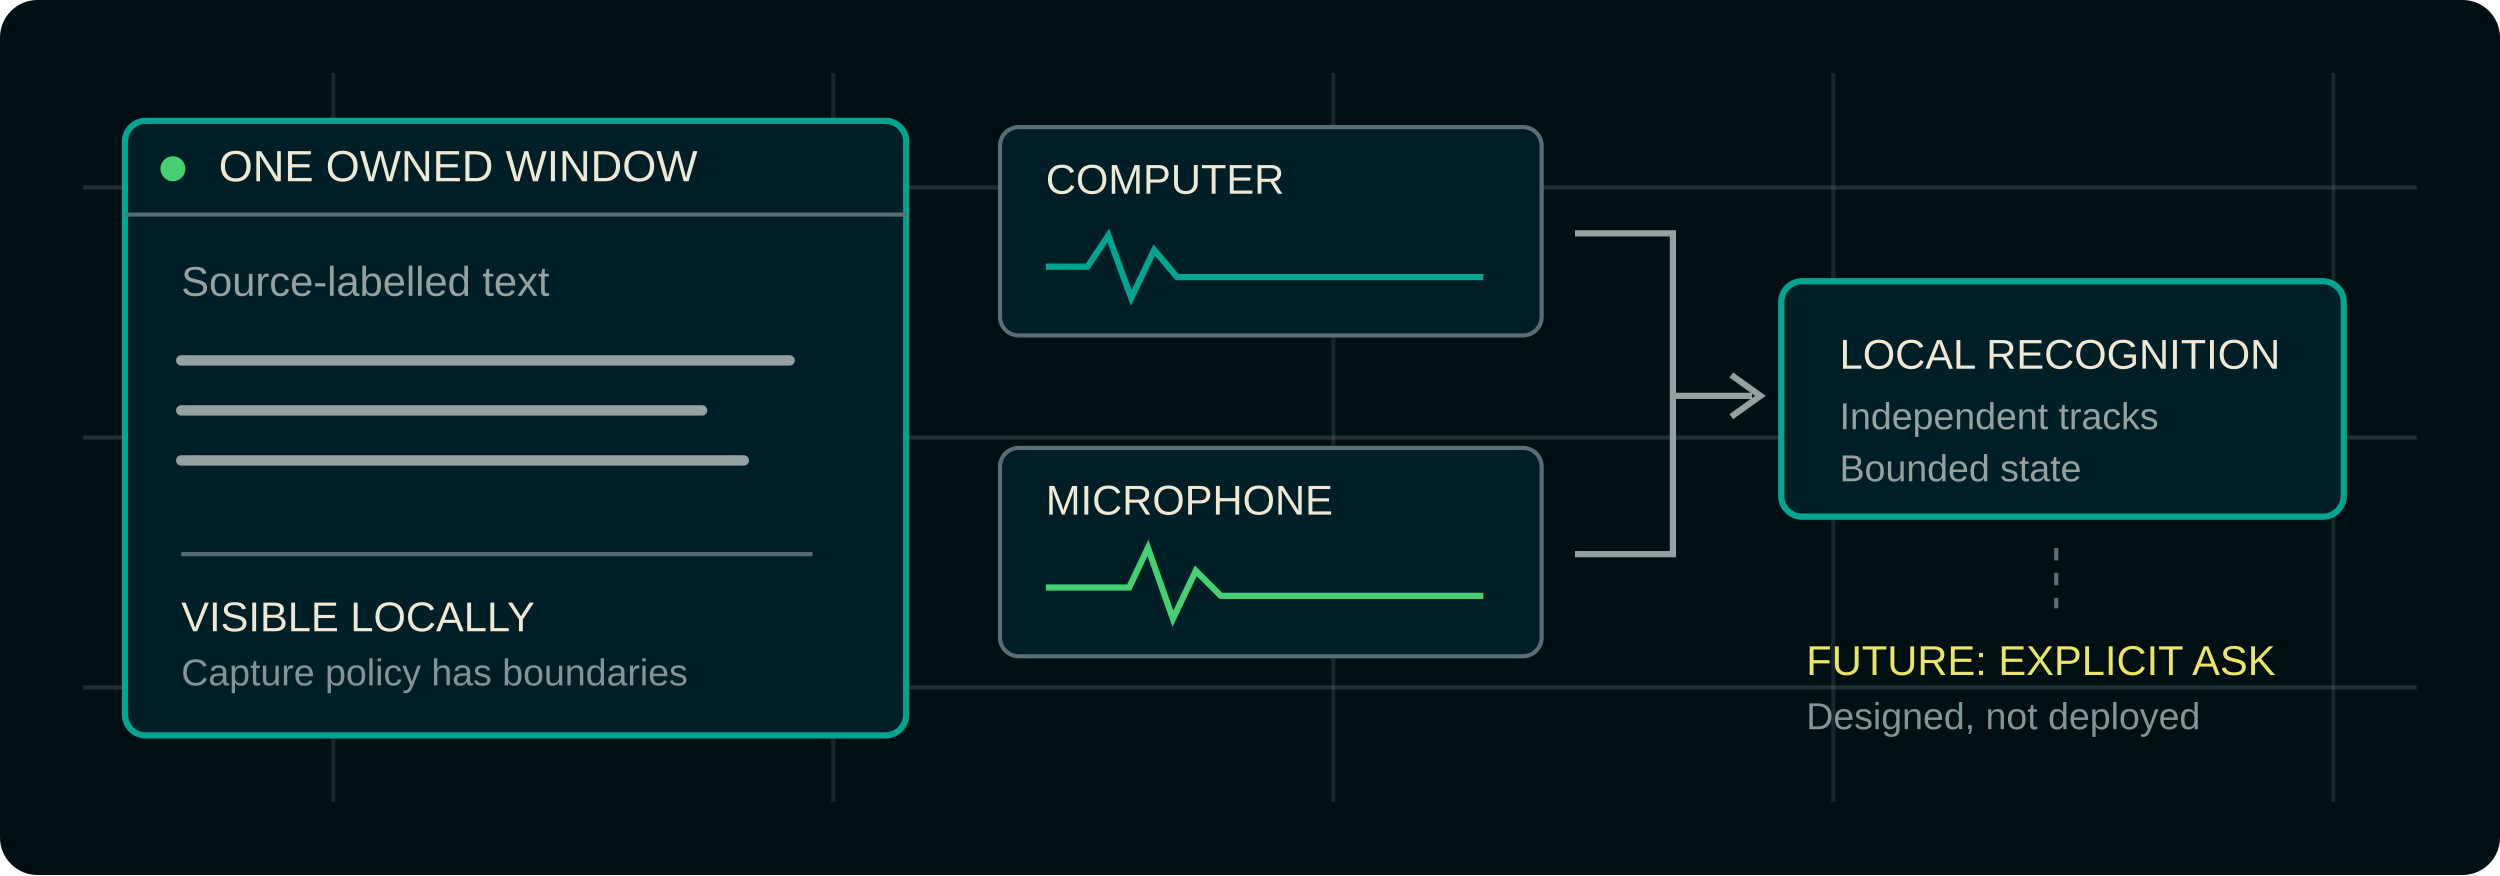
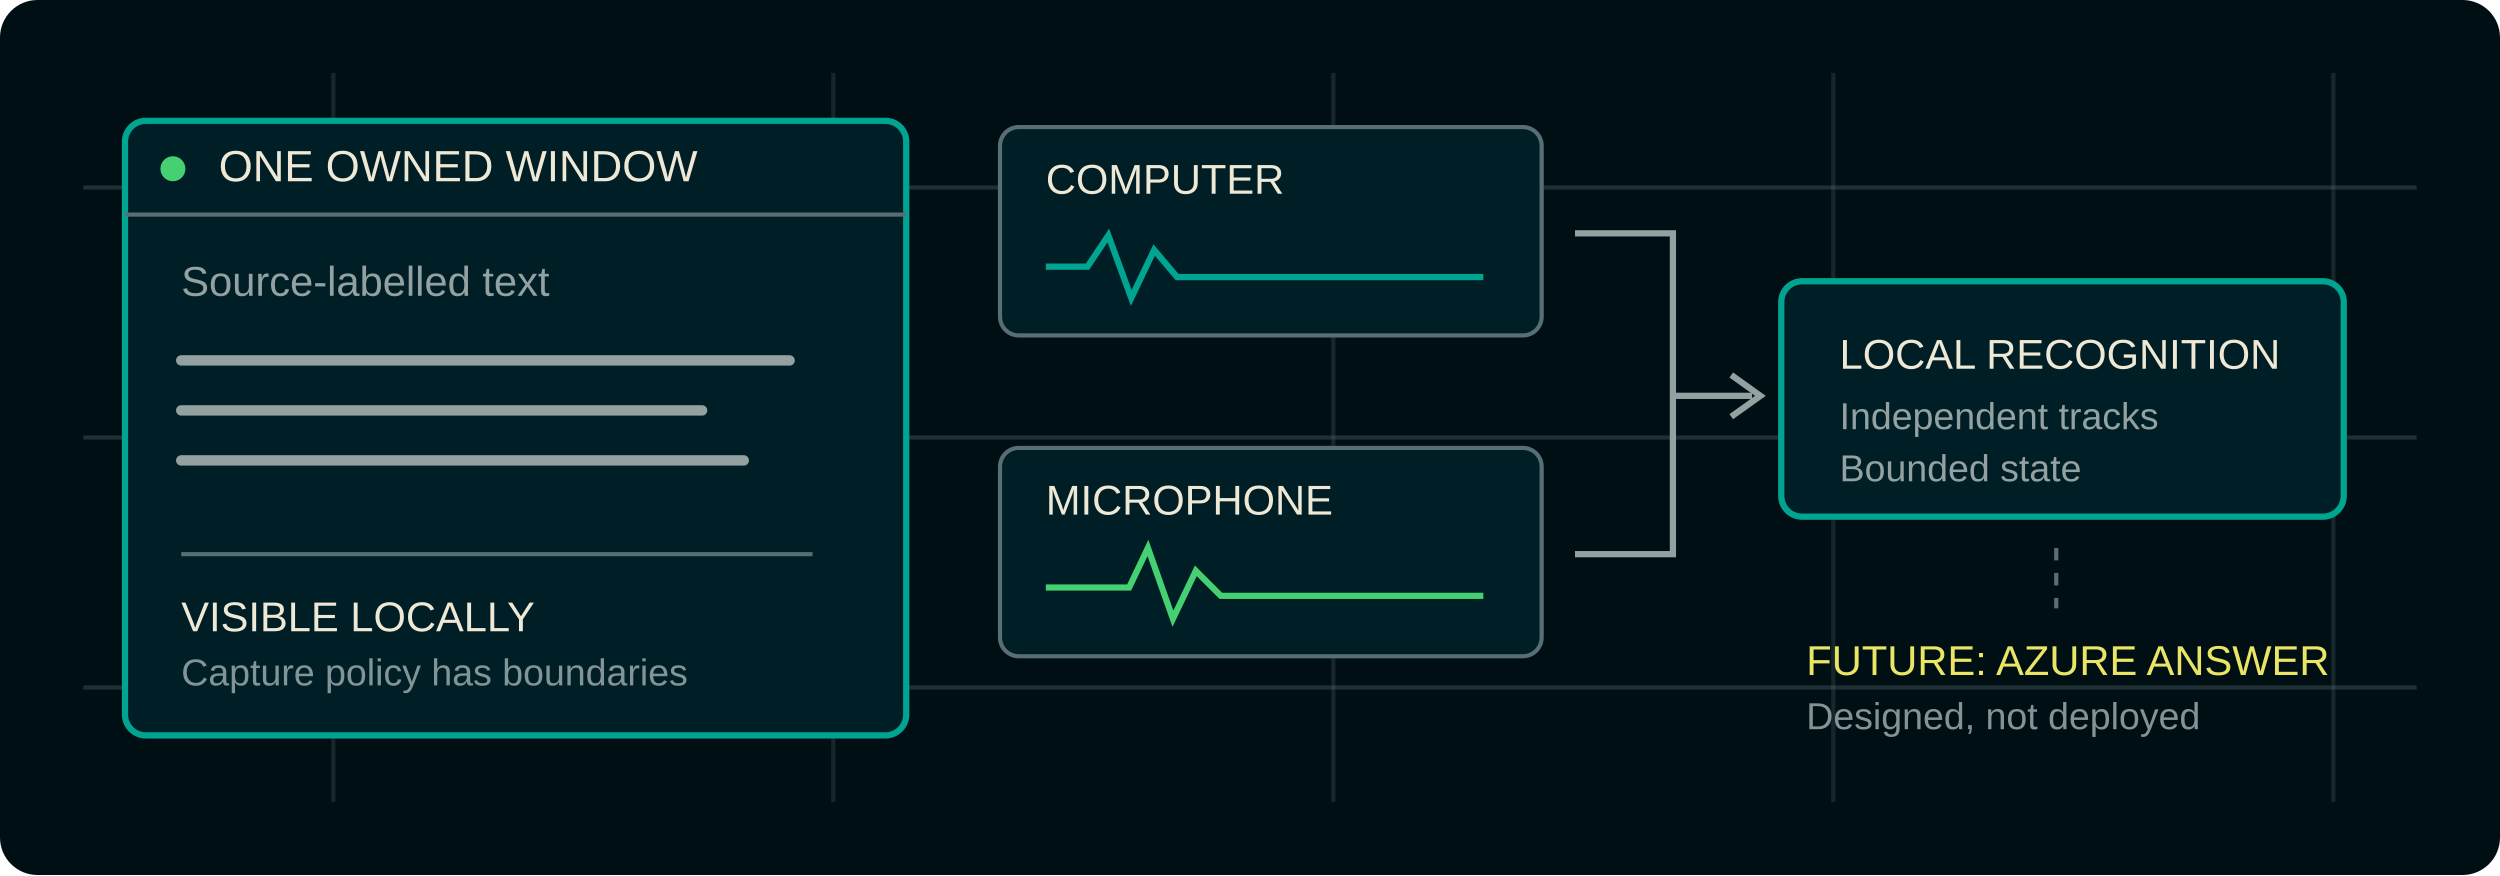
<svg xmlns="http://www.w3.org/2000/svg" width="1200" height="420" viewBox="0 0 1200 420" role="img" aria-labelledby="title desc">
  <rect width="1200" height="420" rx="18" fill="#000F13" />
  <g fill="none" stroke="#586E75" stroke-width="2">
    <path d="M40 90H1160M40 210H1160M40 330H1160" opacity=".35" />
    <path d="M160 35V385M400 35V385M640 35V385M880 35V385M1120 35V385" opacity=".25" />
  </g>
  <g font-family="Segoe UI, Arial, sans-serif">
    <rect x="60" y="58" width="375" height="295" rx="10" fill="#001E26" stroke="#00A591" stroke-width="3" />
    <path d="M60 103H435" stroke="#586E75" stroke-width="2" />
    <circle cx="83" cy="81" r="6" fill="#45D072" />
    <text x="105" y="87" fill="#EEE8D5" font-size="21">ONE OWNED WINDOW</text>
    <text x="87" y="142" fill="#93A1A1" font-size="20">Source-labelled text</text>
    <path d="M87 173H379M87 197H337M87 221H357" stroke="#93A1A1" stroke-width="5" stroke-linecap="round" />
    <path d="M87 266H390" stroke="#586E75" stroke-width="2" />
    <text x="87" y="303" fill="#EEE8D5" font-size="20">VISIBLE LOCALLY</text>
    <text x="87" y="329" fill="#839496" font-size="18">Capture policy has boundaries</text>
    <rect x="480" y="61" width="260" height="100" rx="9" fill="#001E26" stroke="#586E75" stroke-width="2" />
    <text x="502" y="93" fill="#EEE8D5" font-size="20">COMPUTER</text>
    <path d="M502 128H522L532 113L543 143L554 120L565 133H712" fill="none" stroke="#00A591" stroke-width="3" />
    <rect x="480" y="215" width="260" height="100" rx="9" fill="#001E26" stroke="#586E75" stroke-width="2" />
    <text x="502" y="247" fill="#EEE8D5" font-size="20">MICROPHONE</text>
    <path d="M502 282H542L551 263L563 297L574 274L586 286H712" fill="none" stroke="#45D072" stroke-width="3" />
    <path d="M756 112H803V190H841M756 266H803V190" fill="none" stroke="#93A1A1" stroke-width="3" />
    <path d="M831 180L845 190L831 200" fill="none" stroke="#93A1A1" stroke-width="3" />
    <rect x="855" y="135" width="270" height="113" rx="10" fill="#001E26" stroke="#00A591" stroke-width="3" />
    <text x="883" y="177" fill="#EEE8D5" font-size="20">LOCAL RECOGNITION</text>
    <text x="883" y="206" fill="#93A1A1" font-size="18">Independent tracks</text>
    <text x="883" y="231" fill="#93A1A1" font-size="18">Bounded state</text>
    <path d="M987 263V292" stroke="#586E75" stroke-width="2" stroke-dasharray="6 6" />
-     <text x="867" y="324" fill="#EBE565" font-size="20">FUTURE: EXPLICIT ASK</text>
+     <text x="867" y="324" fill="#EBE565" font-size="20">FUTURE: AZURE ANSWER</text>
    <text x="867" y="350" fill="#839496" font-size="18">Designed, not deployed</text>
  </g>
</svg>
